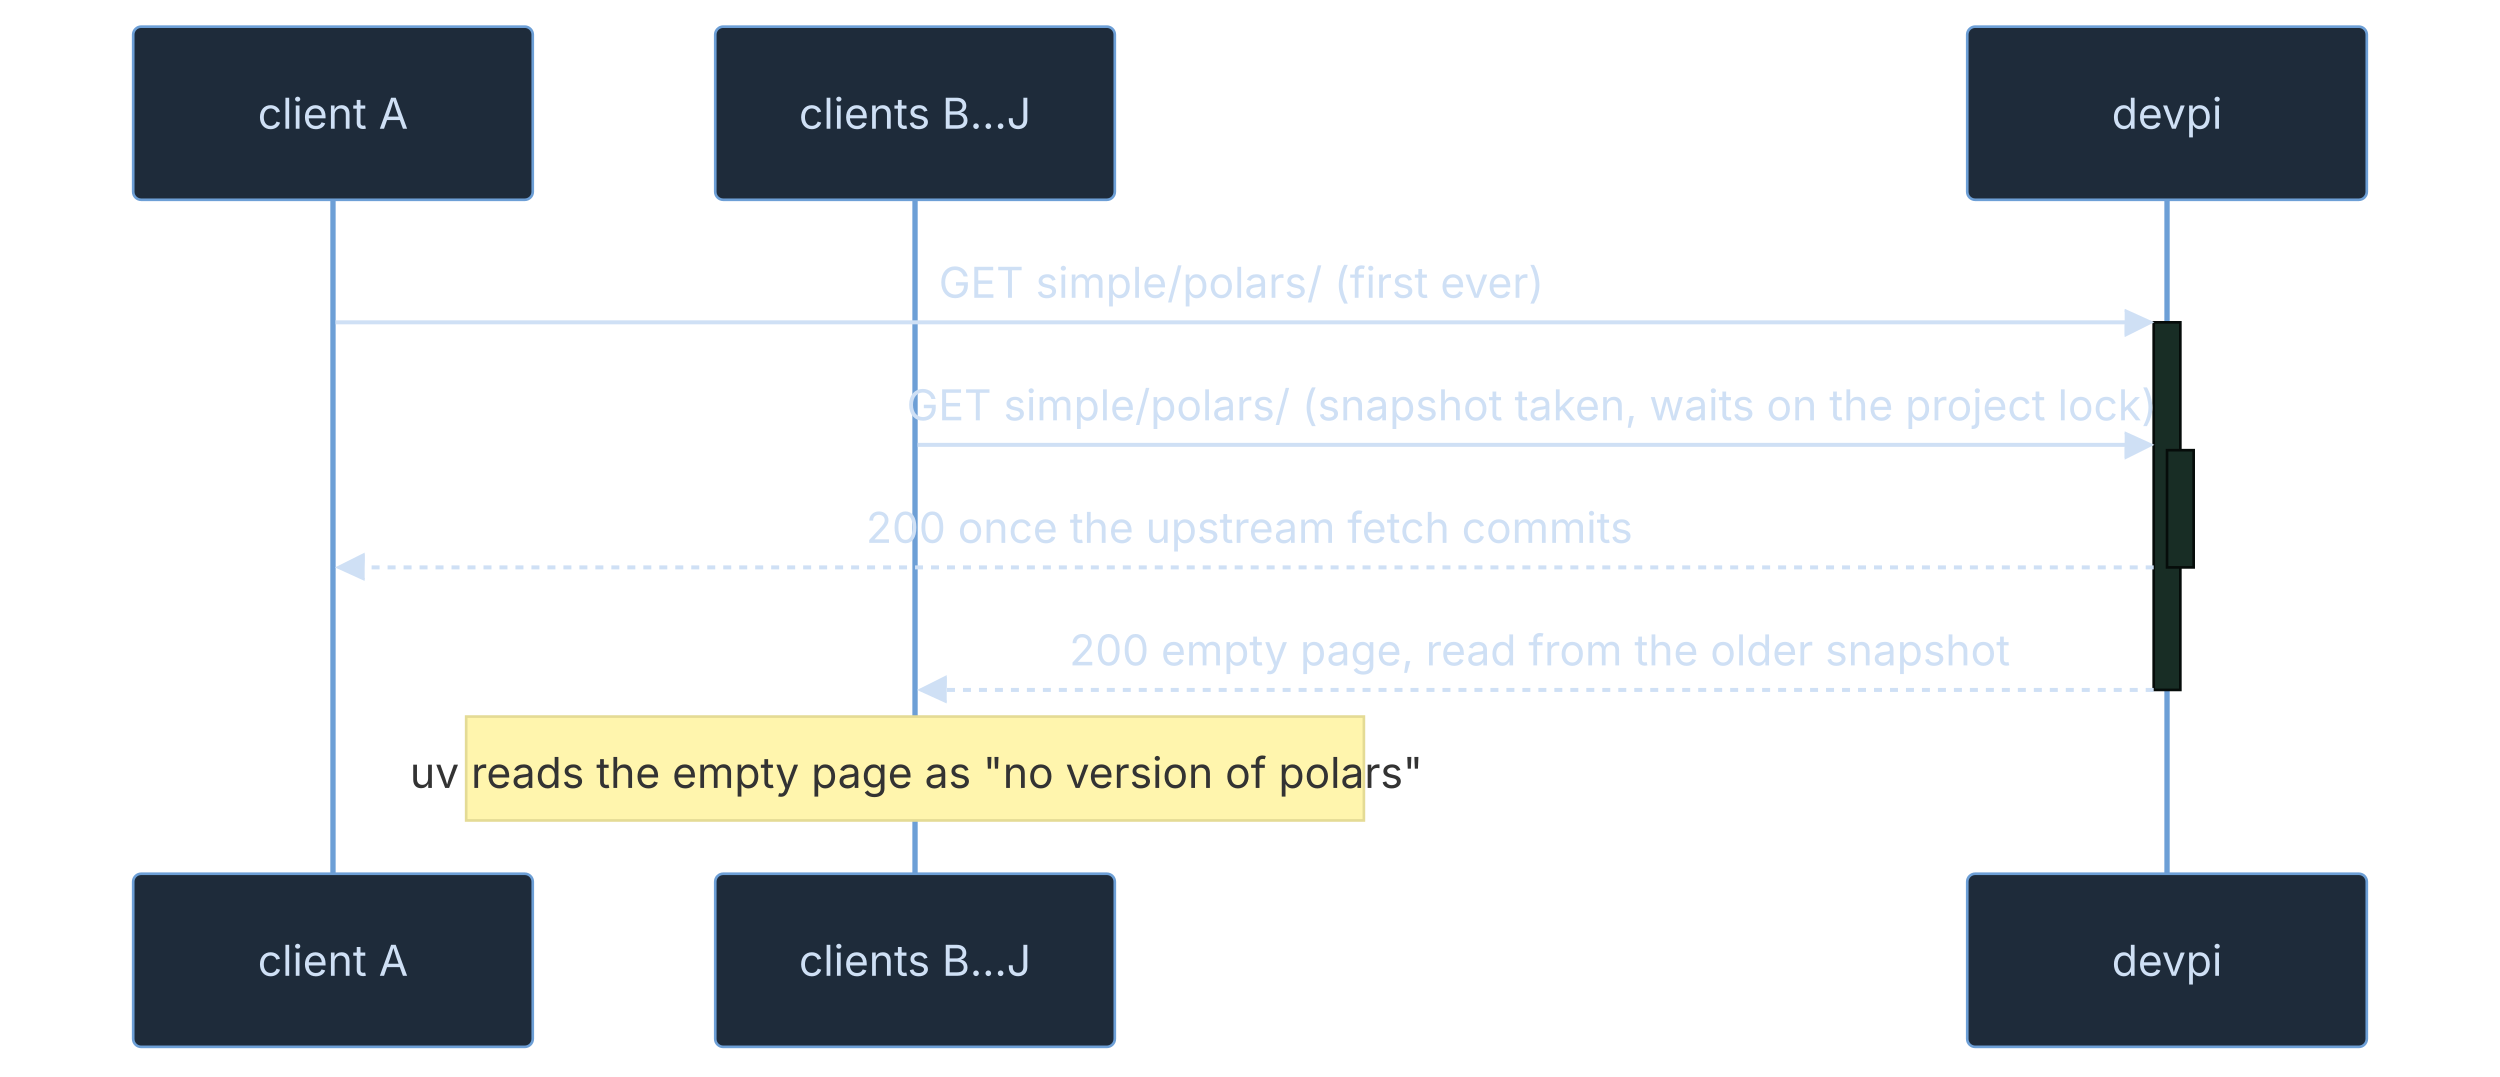
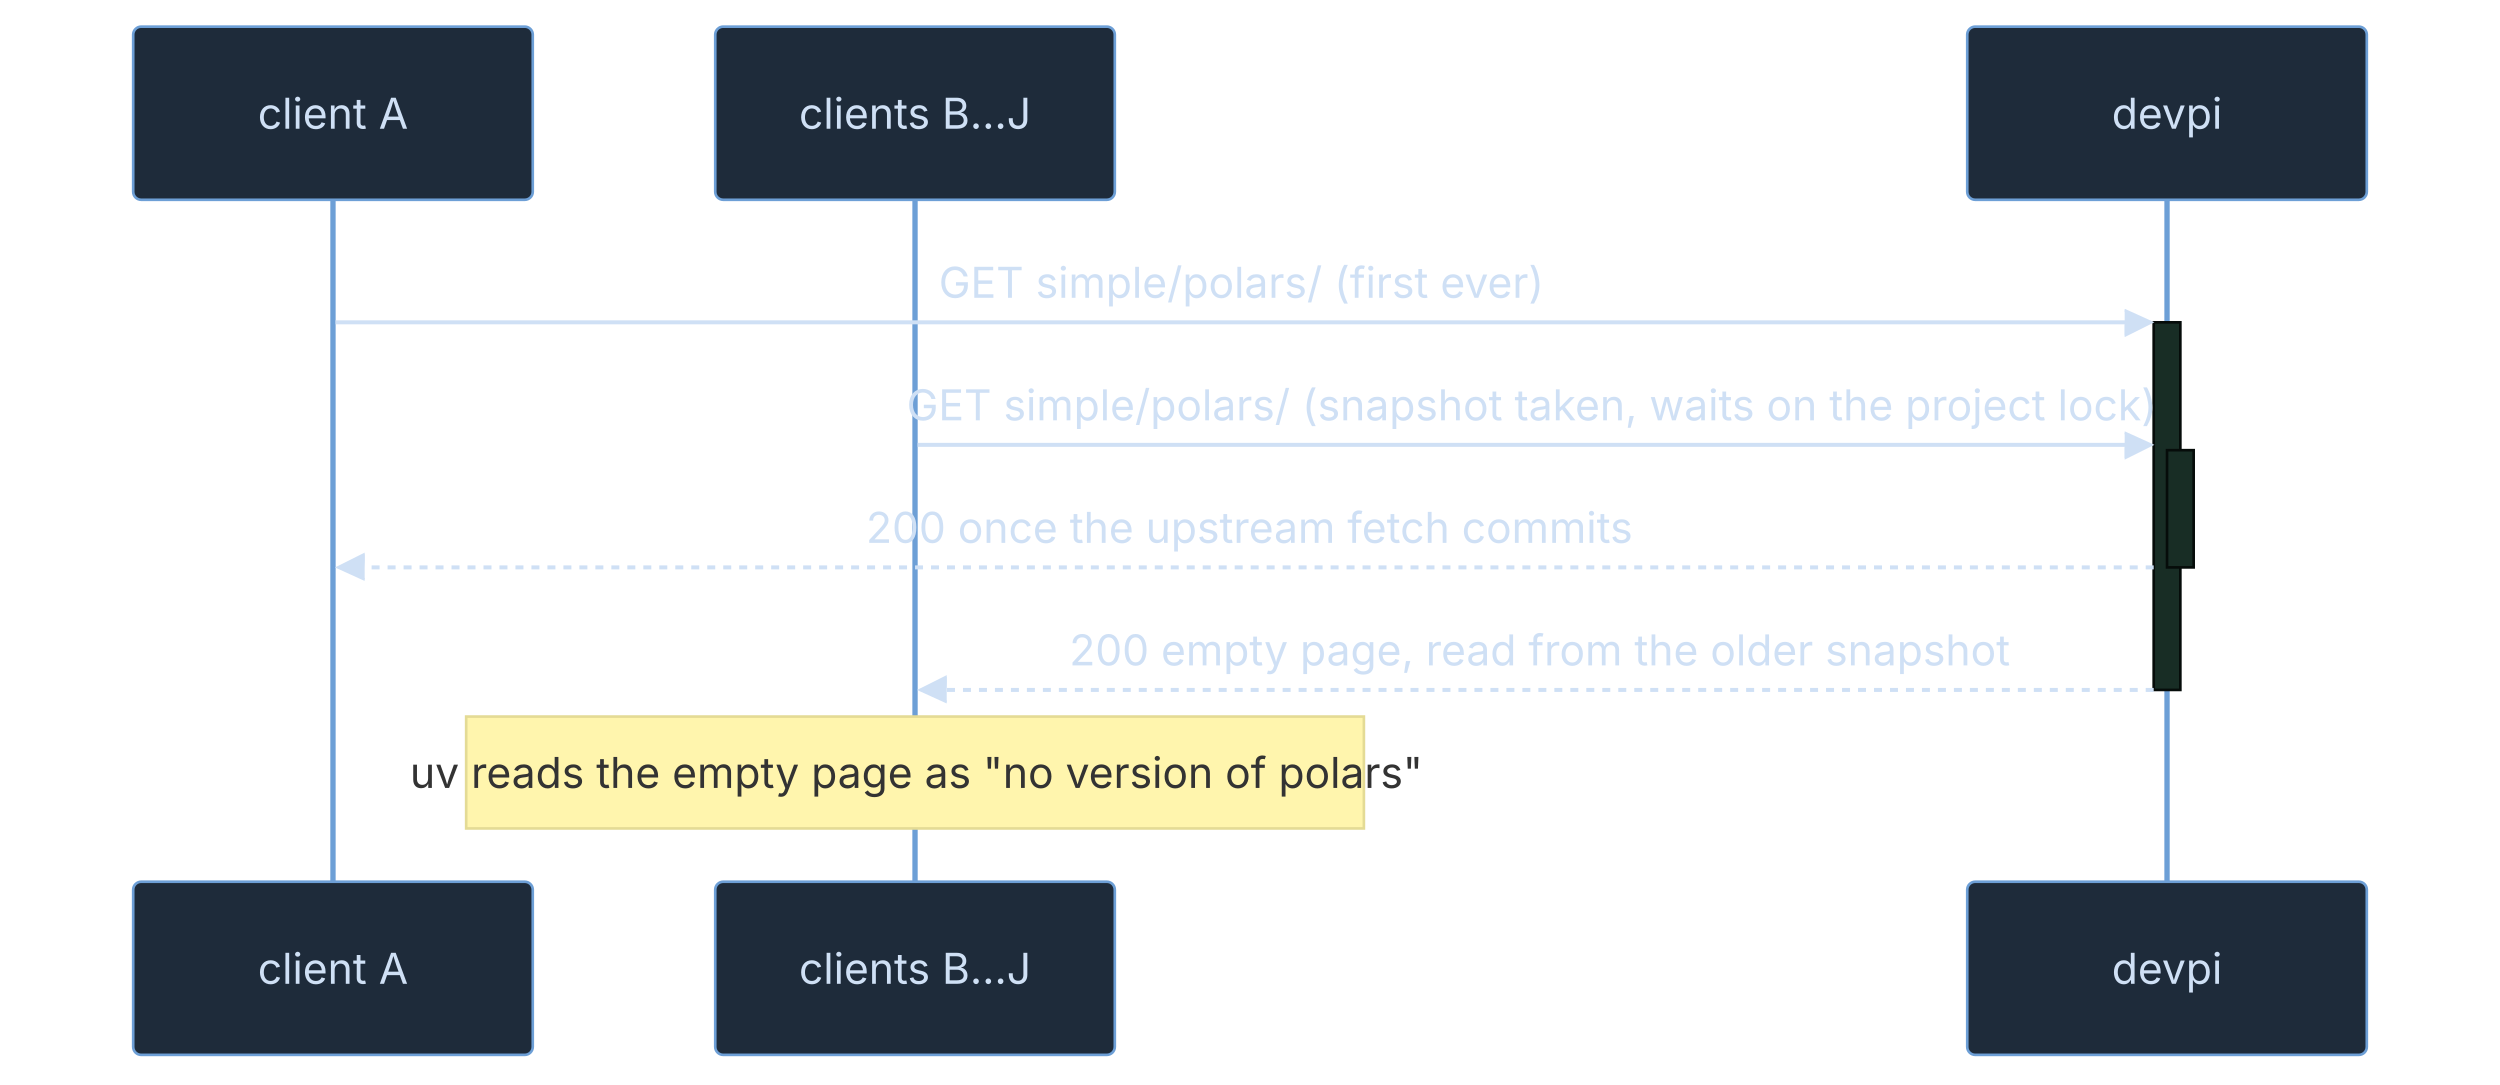
- <svg xmlns="http://www.w3.org/2000/svg" id="peryx-devpi-concurrency-dark" width="100%" style="max-width: 938.5px; background-color: transparent;" viewBox="-50 -10 938.5 404" role="graphics-document document" aria-roledescription="sequence">
+ <svg xmlns="http://www.w3.org/2000/svg" id="peryx-devpi-concurrency-dark" width="100%" style="max-width: 938.5px; background-color: transparent;" viewBox="-50 -10 938.5 407" role="graphics-document document" aria-roledescription="sequence">
  <g>
-     <rect x="688.5" y="318" fill="#eaeaea" stroke="#666" width="150" height="65" name="D" rx="3" ry="3" class="actor actor-bottom" />
-     <text x="763.5" y="350.5" dominant-baseline="central" alignment-baseline="central" class="actor actor-box" style="text-anchor: middle; font-size: 16px; font-weight: 400;">
+     <rect x="688.5" y="321" fill="#eaeaea" stroke="#666" width="150" height="65" name="D" rx="3" ry="3" class="actor actor-bottom" />
+     <text x="763.5" y="353.5" dominant-baseline="central" alignment-baseline="central" class="actor actor-box" style="text-anchor: middle; font-size: 16px; font-weight: 400;">
      <tspan x="763.5" dy="0">devpi</tspan>
    </text>
  </g>
  <g>
-     <rect x="218.5" y="318" fill="#eaeaea" stroke="#666" width="150" height="65" name="B" rx="3" ry="3" class="actor actor-bottom" />
-     <text x="293.5" y="350.5" dominant-baseline="central" alignment-baseline="central" class="actor actor-box" style="text-anchor: middle; font-size: 16px; font-weight: 400;">
+     <rect x="218.5" y="321" fill="#eaeaea" stroke="#666" width="150" height="65" name="B" rx="3" ry="3" class="actor actor-bottom" />
+     <text x="293.5" y="353.5" dominant-baseline="central" alignment-baseline="central" class="actor actor-box" style="text-anchor: middle; font-size: 16px; font-weight: 400;">
      <tspan x="293.5" dy="0">clients B…J</tspan>
    </text>
  </g>
  <g>
-     <rect x="0" y="318" fill="#eaeaea" stroke="#666" width="150" height="65" name="A" rx="3" ry="3" class="actor actor-bottom" />
-     <text x="75" y="350.5" dominant-baseline="central" alignment-baseline="central" class="actor actor-box" style="text-anchor: middle; font-size: 16px; font-weight: 400;">
+     <rect x="0" y="321" fill="#eaeaea" stroke="#666" width="150" height="65" name="A" rx="3" ry="3" class="actor actor-bottom" />
+     <text x="75" y="353.5" dominant-baseline="central" alignment-baseline="central" class="actor actor-box" style="text-anchor: middle; font-size: 16px; font-weight: 400;">
      <tspan x="75" dy="0">client A</tspan>
    </text>
  </g>
  <g>
-     <line id="actor2" x1="763.5" y1="65" x2="763.5" y2="318" class="actor-line 200" stroke-width="0.5px" stroke="#999" name="D" data-et="life-line" data-id="D" />
+     <line id="actor2" x1="763.5" y1="65" x2="763.5" y2="321" class="actor-line 200" stroke-width="0.5px" stroke="#999" name="D" data-et="life-line" data-id="D" />
    <g id="root-2" data-et="participant" data-type="participant" data-id="D">
      <rect x="688.5" y="0" fill="#eaeaea" stroke="#666" width="150" height="65" name="D" rx="3" ry="3" class="actor actor-top" />
      <text x="763.5" y="32.5" dominant-baseline="central" alignment-baseline="central" class="actor actor-box" style="text-anchor: middle; font-size: 16px; font-weight: 400;">
        <tspan x="763.5" dy="0">devpi</tspan>
      </text>
    </g>
  </g>
  <g>
-     <line id="actor1" x1="293.5" y1="65" x2="293.5" y2="318" class="actor-line 200" stroke-width="0.5px" stroke="#999" name="B" data-et="life-line" data-id="B" />
+     <line id="actor1" x1="293.5" y1="65" x2="293.5" y2="321" class="actor-line 200" stroke-width="0.5px" stroke="#999" name="B" data-et="life-line" data-id="B" />
    <g id="root-1" data-et="participant" data-type="participant" data-id="B">
      <rect x="218.5" y="0" fill="#eaeaea" stroke="#666" width="150" height="65" name="B" rx="3" ry="3" class="actor actor-top" />
      <text x="293.5" y="32.5" dominant-baseline="central" alignment-baseline="central" class="actor actor-box" style="text-anchor: middle; font-size: 16px; font-weight: 400;">
        <tspan x="293.5" dy="0">clients B…J</tspan>
      </text>
    </g>
  </g>
  <g>
-     <line id="actor0" x1="75" y1="65" x2="75" y2="318" class="actor-line 200" stroke-width="0.5px" stroke="#999" name="A" data-et="life-line" data-id="A" />
+     <line id="actor0" x1="75" y1="65" x2="75" y2="321" class="actor-line 200" stroke-width="0.5px" stroke="#999" name="A" data-et="life-line" data-id="A" />
    <g id="root-0" data-et="participant" data-type="participant" data-id="A">
      <rect x="0" y="0" fill="#eaeaea" stroke="#666" width="150" height="65" name="A" rx="3" ry="3" class="actor actor-top" />
      <text x="75" y="32.5" dominant-baseline="central" alignment-baseline="central" class="actor actor-box" style="text-anchor: middle; font-size: 16px; font-weight: 400;">
        <tspan x="75" dy="0">client A</tspan>
      </text>
    </g>
  </g>
  <style>#peryx-devpi-concurrency-dark{font-family:system-ui,-apple-system,sans-serif;font-size:16px;fill:#cfe0f5;}@keyframes edge-animation-frame{from{stroke-dashoffset:0;}}@keyframes dash{to{stroke-dashoffset:0;}}#peryx-devpi-concurrency-dark .edge-animation-slow{stroke-dasharray:9,5!important;stroke-dashoffset:900;animation:dash 50s linear infinite;stroke-linecap:round;}#peryx-devpi-concurrency-dark .edge-animation-fast{stroke-dasharray:9,5!important;stroke-dashoffset:900;animation:dash 20s linear infinite;stroke-linecap:round;}#peryx-devpi-concurrency-dark .error-icon{fill:#33241a;}#peryx-devpi-concurrency-dark .error-text{fill:#f0d6bb;stroke:#f0d6bb;}#peryx-devpi-concurrency-dark .edge-thickness-normal{stroke-width:1px;}#peryx-devpi-concurrency-dark .edge-thickness-thick{stroke-width:3.5px;}#peryx-devpi-concurrency-dark .edge-pattern-solid{stroke-dasharray:0;}#peryx-devpi-concurrency-dark .edge-thickness-invisible{stroke-width:0;fill:none;}#peryx-devpi-concurrency-dark .edge-pattern-dashed{stroke-dasharray:3;}#peryx-devpi-concurrency-dark .edge-pattern-dotted{stroke-dasharray:2;}#peryx-devpi-concurrency-dark .marker{fill:#aeb8c2;stroke:#aeb8c2;}#peryx-devpi-concurrency-dark .marker.cross{stroke:#aeb8c2;}#peryx-devpi-concurrency-dark svg{font-family:system-ui,-apple-system,sans-serif;font-size:16px;}#peryx-devpi-concurrency-dark p{margin:0;}#peryx-devpi-concurrency-dark .actor{stroke:#6d9fd6;fill:#1e2b3a;stroke-width:1;}#peryx-devpi-concurrency-dark rect.actor.outer-path[data-look="neo"]{filter:drop-shadow( 1px 2px 2px rgba(185,185,185,1));}#peryx-devpi-concurrency-dark rect.note[data-look="neo"]{stroke:hsl(52.683, 60%, 73.922%);fill:#fff5ad;filter:drop-shadow( 1px 2px 2px rgba(185,185,185,1));}#peryx-devpi-concurrency-dark text.actor&gt;tspan{fill:#cfe0f5;stroke:none;}#peryx-devpi-concurrency-dark .actor-line{stroke:#6d9fd6;}#peryx-devpi-concurrency-dark .innerArc{stroke-width:1.5;stroke-dasharray:none;}#peryx-devpi-concurrency-dark .messageLine0{stroke-width:1.5;stroke-dasharray:none;stroke:#cfe0f5;}#peryx-devpi-concurrency-dark .messageLine1{stroke-width:1.5;stroke-dasharray:2,2;stroke:#cfe0f5;}#peryx-devpi-concurrency-dark [id$="-arrowhead"] path{fill:#cfe0f5;stroke:#cfe0f5;}#peryx-devpi-concurrency-dark .sequenceNumber{fill:#51473d;}#peryx-devpi-concurrency-dark [id$="-sequencenumber"]{fill:#cfe0f5;}#peryx-devpi-concurrency-dark [id$="-crosshead"] path{fill:#cfe0f5;stroke:#cfe0f5;}#peryx-devpi-concurrency-dark .messageText{fill:#cfe0f5;stroke:none;}#peryx-devpi-concurrency-dark .labelBox{stroke:#6d9fd6;fill:#1e2b3a;filter:none;}#peryx-devpi-concurrency-dark .labelText,#peryx-devpi-concurrency-dark .labelText&gt;tspan{fill:#cfe0f5;stroke:none;}#peryx-devpi-concurrency-dark .loopText,#peryx-devpi-concurrency-dark .loopText&gt;tspan{fill:#cfe0f5;stroke:none;}#peryx-devpi-concurrency-dark .sectionTitle,#peryx-devpi-concurrency-dark .sectionTitle&gt;tspan{fill:#cfe0f5;stroke:none;}#peryx-devpi-concurrency-dark .loopLine{stroke-width:2px;stroke-dasharray:2,2;stroke:#6d9fd6;fill:#6d9fd6;}#peryx-devpi-concurrency-dark .note{stroke:hsl(52.683, 60%, 73.922%);fill:#fff5ad;}#peryx-devpi-concurrency-dark .noteText,#peryx-devpi-concurrency-dark .noteText&gt;tspan{fill:#333;stroke:none;font-weight:normal;}#peryx-devpi-concurrency-dark .activation0{fill:#182d25;stroke:hsl(157.143, 30.435%, 3.529%);}#peryx-devpi-concurrency-dark .activation1{fill:#182d25;stroke:hsl(157.143, 30.435%, 3.529%);}#peryx-devpi-concurrency-dark .activation2{fill:#182d25;stroke:hsl(157.143, 30.435%, 3.529%);}#peryx-devpi-concurrency-dark .actorPopupMenu{position:absolute;}#peryx-devpi-concurrency-dark .actorPopupMenuPanel{position:absolute;fill:#1e2b3a;box-shadow:0px 8px 16px 0px rgba(0,0,0,0.2);filter:drop-shadow(3px 5px 2px rgb(0 0 0 / 0.4));}#peryx-devpi-concurrency-dark .actor-man circle,#peryx-devpi-concurrency-dark line{fill:#1e2b3a;stroke-width:2px;}#peryx-devpi-concurrency-dark g rect.rect{filter:drop-shadow( 1px 2px 2px rgba(185,185,185,1));stroke:#6d9fd6;}#peryx-devpi-concurrency-dark .node .neo-node{stroke:#6d9fd6;}#peryx-devpi-concurrency-dark [data-look="neo"].node rect,#peryx-devpi-concurrency-dark [data-look="neo"].cluster rect,#peryx-devpi-concurrency-dark [data-look="neo"].node polygon{stroke:url(#peryx-devpi-concurrency-dark-gradient);filter:drop-shadow( 1px 2px 2px rgba(185,185,185,1));}#peryx-devpi-concurrency-dark [data-look="neo"].swimlane.cluster rect{filter:none;}#peryx-devpi-concurrency-dark [data-look="neo"].node path{stroke:url(#peryx-devpi-concurrency-dark-gradient);stroke-width:1px;}#peryx-devpi-concurrency-dark [data-look="neo"].node .outer-path{filter:drop-shadow( 1px 2px 2px rgba(185,185,185,1));}#peryx-devpi-concurrency-dark [data-look="neo"].node .neo-line path{stroke:#6d9fd6;filter:none;}#peryx-devpi-concurrency-dark [data-look="neo"].node circle{stroke:url(#peryx-devpi-concurrency-dark-gradient);filter:drop-shadow( 1px 2px 2px rgba(185,185,185,1));}#peryx-devpi-concurrency-dark [data-look="neo"].node circle .state-start{fill:#000000;}#peryx-devpi-concurrency-dark [data-look="neo"].icon-shape .icon{fill:url(#peryx-devpi-concurrency-dark-gradient);filter:drop-shadow( 1px 2px 2px rgba(185,185,185,1));}#peryx-devpi-concurrency-dark [data-look="neo"].icon-shape .icon-neo path{stroke:url(#peryx-devpi-concurrency-dark-gradient);filter:drop-shadow( 1px 2px 2px rgba(185,185,185,1));}#peryx-devpi-concurrency-dark .accent&gt;*{fill:rgb(30, 43, 58)!important;stroke:rgb(109, 159, 214)!important;color:rgb(207, 224, 245)!important;}#peryx-devpi-concurrency-dark .good&gt;*{fill:rgb(24, 45, 37)!important;stroke:rgb(90, 169, 138)!important;color:rgb(207, 232, 220)!important;}#peryx-devpi-concurrency-dark .warn&gt;*{fill:rgb(51, 36, 26)!important;stroke:rgb(201, 132, 63)!important;color:rgb(240, 214, 187)!important;}#peryx-devpi-concurrency-dark :root{--mermaid-font-family:"trebuchet ms",verdana,arial,sans-serif;}</style>
  <g />
  <defs>
    <symbol id="peryx-devpi-concurrency-dark-computer" width="24" height="24">
      <path transform="scale(.5)" d="M2 2v13h20v-13h-20zm18 11h-16v-9h16v9zm-10.228 6l.466-1h3.524l.467 1h-4.457zm14.228 3h-24l2-6h2.104l-1.33 4h18.45l-1.297-4h2.073l2 6zm-5-10h-14v-7h14v7z" />
    </symbol>
  </defs>
  <defs>
    <symbol id="peryx-devpi-concurrency-dark-database" fill-rule="evenodd" clip-rule="evenodd">
      <path transform="scale(.5)" d="M12.258.001l.256.004.255.005.253.008.251.01.249.012.247.015.246.016.242.019.241.02.239.023.236.024.233.027.231.028.229.031.225.032.223.034.22.036.217.038.214.04.211.041.208.043.205.045.201.046.198.048.194.05.191.051.187.053.183.054.18.056.175.057.172.059.168.06.163.061.16.063.155.064.15.066.074.033.073.033.071.034.07.034.069.035.068.035.067.035.066.035.064.036.064.036.062.036.06.036.06.037.058.037.058.037.055.038.055.038.053.038.052.038.051.039.05.039.048.039.047.039.045.04.044.04.043.04.041.04.04.041.039.041.037.041.036.041.034.041.033.042.032.042.03.042.029.042.027.042.026.043.024.043.023.043.021.043.02.043.018.044.017.043.015.044.013.044.012.044.011.045.009.044.007.045.006.045.004.045.002.045.001.045v17l-.001.045-.002.045-.004.045-.006.045-.007.045-.009.044-.011.045-.012.044-.013.044-.015.044-.017.043-.018.044-.02.043-.021.043-.023.043-.024.043-.026.043-.027.042-.029.042-.03.042-.032.042-.033.042-.034.041-.036.041-.037.041-.039.041-.04.041-.041.04-.043.04-.044.04-.045.04-.047.039-.048.039-.05.039-.051.039-.052.038-.053.038-.055.038-.055.038-.058.037-.058.037-.06.037-.06.036-.062.036-.064.036-.064.036-.066.035-.067.035-.068.035-.069.035-.07.034-.071.034-.073.033-.074.033-.15.066-.155.064-.16.063-.163.061-.168.06-.172.059-.175.057-.18.056-.183.054-.187.053-.191.051-.194.05-.198.048-.201.046-.205.045-.208.043-.211.041-.214.04-.217.038-.22.036-.223.034-.225.032-.229.031-.231.028-.233.027-.236.024-.239.023-.241.02-.242.019-.246.016-.247.015-.249.012-.251.01-.253.008-.255.005-.256.004-.258.001-.258-.001-.256-.004-.255-.005-.253-.008-.251-.01-.249-.012-.247-.015-.245-.016-.243-.019-.241-.02-.238-.023-.236-.024-.234-.027-.231-.028-.228-.031-.226-.032-.223-.034-.22-.036-.217-.038-.214-.04-.211-.041-.208-.043-.204-.045-.201-.046-.198-.048-.195-.05-.19-.051-.187-.053-.184-.054-.179-.056-.176-.057-.172-.059-.167-.06-.164-.061-.159-.063-.155-.064-.151-.066-.074-.033-.072-.033-.072-.034-.07-.034-.069-.035-.068-.035-.067-.035-.066-.035-.064-.036-.063-.036-.062-.036-.061-.036-.06-.037-.058-.037-.057-.037-.056-.038-.055-.038-.053-.038-.052-.038-.051-.039-.049-.039-.049-.039-.046-.039-.046-.04-.044-.04-.043-.04-.041-.04-.04-.041-.039-.041-.037-.041-.036-.041-.034-.041-.033-.042-.032-.042-.03-.042-.029-.042-.027-.042-.026-.043-.024-.043-.023-.043-.021-.043-.02-.043-.018-.044-.017-.043-.015-.044-.013-.044-.012-.044-.011-.045-.009-.044-.007-.045-.006-.045-.004-.045-.002-.045-.001-.045v-17l.001-.045.002-.045.004-.045.006-.045.007-.045.009-.044.011-.045.012-.044.013-.044.015-.044.017-.043.018-.044.02-.043.021-.043.023-.043.024-.043.026-.043.027-.042.029-.042.03-.042.032-.042.033-.042.034-.041.036-.041.037-.041.039-.041.04-.041.041-.04.043-.04.044-.04.046-.04.046-.039.049-.039.049-.039.051-.039.052-.038.053-.038.055-.038.056-.038.057-.037.058-.037.06-.037.061-.036.062-.036.063-.036.064-.036.066-.035.067-.035.068-.035.069-.035.07-.034.072-.034.072-.033.074-.033.151-.066.155-.064.159-.063.164-.061.167-.06.172-.059.176-.057.179-.056.184-.054.187-.053.19-.051.195-.05.198-.048.201-.046.204-.045.208-.043.211-.041.214-.04.217-.038.22-.036.223-.034.226-.032.228-.031.231-.028.234-.027.236-.024.238-.023.241-.02.243-.019.245-.016.247-.015.249-.012.251-.01.253-.008.255-.005.256-.004.258-.001.258.001zm-9.258 20.499v.01l.001.021.003.021.004.022.005.021.006.022.007.022.009.023.01.022.011.023.012.023.013.023.015.023.016.024.017.023.018.024.019.024.021.024.022.025.023.024.024.025.052.049.056.05.061.051.066.051.07.051.075.051.079.052.084.052.088.052.092.052.097.052.102.051.105.052.11.052.114.051.119.051.123.051.127.05.131.05.135.05.139.048.144.049.147.047.152.047.155.047.16.045.163.045.167.043.171.043.176.041.178.041.183.039.187.039.19.037.194.035.197.035.202.033.204.031.209.03.212.029.216.027.219.025.222.024.226.021.23.02.233.018.236.016.24.015.243.012.246.01.249.008.253.005.256.004.259.001.26-.001.257-.004.254-.005.25-.008.247-.011.244-.012.241-.014.237-.016.233-.018.231-.021.226-.021.224-.024.22-.026.216-.027.212-.028.21-.031.205-.031.202-.034.198-.034.194-.036.191-.037.187-.039.183-.04.179-.04.175-.042.172-.043.168-.044.163-.045.16-.046.155-.046.152-.047.148-.048.143-.049.139-.049.136-.05.131-.05.126-.05.123-.051.118-.052.114-.051.11-.052.106-.052.101-.052.096-.052.092-.052.088-.053.083-.051.079-.052.074-.052.07-.051.065-.051.06-.051.056-.05.051-.05.023-.024.023-.025.021-.024.02-.024.019-.024.018-.024.017-.024.015-.023.014-.024.013-.023.012-.023.01-.023.01-.022.008-.022.006-.022.006-.022.004-.022.004-.021.001-.021.001-.021v-4.127l-.077.055-.08.053-.083.054-.085.053-.087.052-.09.052-.093.051-.095.05-.097.05-.1.049-.102.049-.105.048-.106.047-.109.047-.111.046-.114.045-.115.045-.118.044-.12.043-.122.042-.124.042-.126.041-.128.04-.13.04-.132.038-.134.038-.135.037-.138.037-.139.035-.142.035-.143.034-.144.033-.147.032-.148.031-.15.03-.151.03-.153.029-.154.027-.156.027-.158.026-.159.025-.161.024-.162.023-.163.022-.165.021-.166.02-.167.019-.169.018-.169.017-.171.016-.173.015-.173.014-.175.013-.175.012-.177.011-.178.01-.179.008-.179.008-.181.006-.182.005-.182.004-.184.003-.184.002h-.37l-.184-.002-.184-.003-.182-.004-.182-.005-.181-.006-.179-.008-.179-.008-.178-.01-.176-.011-.176-.012-.175-.013-.173-.014-.172-.015-.171-.016-.17-.017-.169-.018-.167-.019-.166-.02-.165-.021-.163-.022-.162-.023-.161-.024-.159-.025-.157-.026-.156-.027-.155-.027-.153-.029-.151-.03-.15-.03-.148-.031-.146-.032-.145-.033-.143-.034-.141-.035-.14-.035-.137-.037-.136-.037-.134-.038-.132-.038-.13-.04-.128-.04-.126-.041-.124-.042-.122-.042-.12-.044-.117-.043-.116-.045-.113-.045-.112-.046-.109-.047-.106-.047-.105-.048-.102-.049-.1-.049-.097-.05-.095-.05-.093-.052-.09-.051-.087-.052-.085-.053-.083-.054-.08-.054-.077-.054v4.127zm0-5.654v.011l.001.021.003.021.004.021.005.022.006.022.007.022.009.022.01.022.011.023.012.023.013.023.015.024.016.023.017.024.018.024.019.024.021.024.022.024.023.025.024.024.052.05.056.05.061.05.066.051.07.051.075.052.079.051.084.052.088.052.092.052.097.052.102.052.105.052.11.051.114.051.119.052.123.05.127.051.131.05.135.049.139.049.144.048.147.048.152.047.155.046.16.045.163.045.167.044.171.042.176.042.178.04.183.04.187.038.19.037.194.036.197.034.202.033.204.032.209.03.212.028.216.027.219.025.222.024.226.022.23.02.233.018.236.016.24.014.243.012.246.01.249.008.253.006.256.003.259.001.26-.001.257-.003.254-.006.25-.008.247-.01.244-.012.241-.015.237-.016.233-.018.231-.02.226-.022.224-.024.22-.025.216-.027.212-.029.21-.03.205-.032.202-.033.198-.035.194-.036.191-.037.187-.039.183-.039.179-.041.175-.042.172-.043.168-.044.163-.045.16-.045.155-.047.152-.047.148-.048.143-.048.139-.05.136-.049.131-.05.126-.051.123-.051.118-.051.114-.052.11-.052.106-.052.101-.052.096-.052.092-.052.088-.052.083-.052.079-.052.074-.051.07-.052.065-.051.06-.05.056-.051.051-.049.023-.025.023-.024.021-.025.02-.024.019-.024.018-.024.017-.024.015-.023.014-.023.013-.024.012-.022.01-.023.01-.023.008-.022.006-.022.006-.022.004-.021.004-.022.001-.021.001-.021v-4.139l-.077.054-.08.054-.083.054-.085.052-.087.053-.09.051-.093.051-.095.051-.097.05-.1.049-.102.049-.105.048-.106.047-.109.047-.111.046-.114.045-.115.044-.118.044-.12.044-.122.042-.124.042-.126.041-.128.04-.13.039-.132.039-.134.038-.135.037-.138.036-.139.036-.142.035-.143.033-.144.033-.147.033-.148.031-.15.03-.151.03-.153.028-.154.028-.156.027-.158.026-.159.025-.161.024-.162.023-.163.022-.165.021-.166.02-.167.019-.169.018-.169.017-.171.016-.173.015-.173.014-.175.013-.175.012-.177.011-.178.009-.179.009-.179.007-.181.007-.182.005-.182.004-.184.003-.184.002h-.37l-.184-.002-.184-.003-.182-.004-.182-.005-.181-.007-.179-.007-.179-.009-.178-.009-.176-.011-.176-.012-.175-.013-.173-.014-.172-.015-.171-.016-.17-.017-.169-.018-.167-.019-.166-.02-.165-.021-.163-.022-.162-.023-.161-.024-.159-.025-.157-.026-.156-.027-.155-.028-.153-.028-.151-.03-.15-.03-.148-.031-.146-.033-.145-.033-.143-.033-.141-.035-.14-.036-.137-.036-.136-.037-.134-.038-.132-.039-.13-.039-.128-.04-.126-.041-.124-.042-.122-.043-.12-.043-.117-.044-.116-.044-.113-.046-.112-.046-.109-.046-.106-.047-.105-.048-.102-.049-.1-.049-.097-.05-.095-.051-.093-.051-.09-.051-.087-.053-.085-.052-.083-.054-.08-.054-.077-.054v4.139zm0-5.666v.011l.001.02.003.022.004.021.005.022.006.021.007.022.009.023.01.022.011.023.012.023.013.023.015.023.016.024.017.024.018.023.019.024.021.025.022.024.023.024.024.025.052.05.056.05.061.05.066.051.07.051.075.052.079.051.084.052.088.052.092.052.097.052.102.052.105.051.11.052.114.051.119.051.123.051.127.05.131.05.135.05.139.049.144.048.147.048.152.047.155.046.16.045.163.045.167.043.171.043.176.042.178.04.183.04.187.038.19.037.194.036.197.034.202.033.204.032.209.03.212.028.216.027.219.025.222.024.226.021.23.02.233.018.236.017.24.014.243.012.246.01.249.008.253.006.256.003.259.001.26-.001.257-.003.254-.006.25-.008.247-.01.244-.013.241-.014.237-.016.233-.018.231-.02.226-.022.224-.024.22-.025.216-.027.212-.029.21-.03.205-.032.202-.033.198-.035.194-.036.191-.037.187-.039.183-.039.179-.041.175-.042.172-.043.168-.044.163-.045.16-.045.155-.047.152-.047.148-.048.143-.049.139-.049.136-.049.131-.051.126-.05.123-.051.118-.052.114-.051.11-.052.106-.052.101-.052.096-.052.092-.052.088-.052.083-.052.079-.052.074-.052.07-.051.065-.051.06-.051.056-.05.051-.049.023-.025.023-.025.021-.024.02-.024.019-.024.018-.024.017-.024.015-.023.014-.024.013-.023.012-.023.01-.022.01-.023.008-.022.006-.022.006-.022.004-.022.004-.021.001-.021.001-.021v-4.153l-.077.054-.08.054-.083.053-.085.053-.087.053-.09.051-.093.051-.095.051-.097.05-.1.049-.102.048-.105.048-.106.048-.109.046-.111.046-.114.046-.115.044-.118.044-.12.043-.122.043-.124.042-.126.041-.128.04-.13.039-.132.039-.134.038-.135.037-.138.036-.139.036-.142.034-.143.034-.144.033-.147.032-.148.032-.15.03-.151.03-.153.028-.154.028-.156.027-.158.026-.159.024-.161.024-.162.023-.163.023-.165.021-.166.02-.167.019-.169.018-.169.017-.171.016-.173.015-.173.014-.175.013-.175.012-.177.01-.178.01-.179.009-.179.007-.181.006-.182.006-.182.004-.184.003-.184.001-.185.001-.185-.001-.184-.001-.184-.003-.182-.004-.182-.006-.181-.006-.179-.007-.179-.009-.178-.01-.176-.01-.176-.012-.175-.013-.173-.014-.172-.015-.171-.016-.17-.017-.169-.018-.167-.019-.166-.02-.165-.021-.163-.023-.162-.023-.161-.024-.159-.024-.157-.026-.156-.027-.155-.028-.153-.028-.151-.03-.15-.03-.148-.032-.146-.032-.145-.033-.143-.034-.141-.034-.14-.036-.137-.036-.136-.037-.134-.038-.132-.039-.13-.039-.128-.041-.126-.041-.124-.041-.122-.043-.12-.043-.117-.044-.116-.044-.113-.046-.112-.046-.109-.046-.106-.048-.105-.048-.102-.048-.1-.05-.097-.049-.095-.051-.093-.051-.09-.052-.087-.052-.085-.053-.083-.053-.08-.054-.077-.054v4.153zm8.74-8.179l-.257.004-.254.005-.25.008-.247.011-.244.012-.241.014-.237.016-.233.018-.231.021-.226.022-.224.023-.22.026-.216.027-.212.028-.21.031-.205.032-.202.033-.198.034-.194.036-.191.038-.187.038-.183.04-.179.041-.175.042-.172.043-.168.043-.163.045-.16.046-.155.046-.152.048-.148.048-.143.048-.139.049-.136.05-.131.05-.126.051-.123.051-.118.051-.114.052-.11.052-.106.052-.101.052-.096.052-.092.052-.088.052-.083.052-.079.052-.074.051-.07.052-.065.051-.06.05-.056.05-.051.05-.023.025-.023.024-.021.024-.02.025-.019.024-.018.024-.017.023-.015.024-.014.023-.013.023-.012.023-.01.023-.01.022-.008.022-.006.023-.006.021-.004.022-.004.021-.001.021-.001.021.001.021.001.021.004.021.004.022.006.021.006.023.008.022.01.022.01.023.012.023.013.023.014.023.015.024.017.023.018.024.019.024.02.025.021.024.023.024.023.025.051.05.056.05.06.05.065.051.07.052.074.051.079.052.083.052.088.052.092.052.096.052.101.052.106.052.11.052.114.052.118.051.123.051.126.051.131.05.136.05.139.049.143.048.148.048.152.048.155.046.16.046.163.045.168.043.172.043.175.042.179.041.183.04.187.038.191.038.194.036.198.034.202.033.205.032.21.031.212.028.216.027.22.026.224.023.226.022.231.021.233.018.237.016.241.014.244.012.247.011.25.008.254.005.257.004.26.001.26-.001.257-.004.254-.005.25-.008.247-.011.244-.012.241-.014.237-.016.233-.018.231-.021.226-.022.224-.023.22-.026.216-.027.212-.028.21-.031.205-.032.202-.033.198-.034.194-.036.191-.038.187-.038.183-.04.179-.041.175-.042.172-.043.168-.043.163-.045.16-.046.155-.046.152-.048.148-.048.143-.048.139-.049.136-.05.131-.05.126-.051.123-.051.118-.051.114-.052.11-.052.106-.052.101-.052.096-.052.092-.052.088-.052.083-.052.079-.052.074-.051.07-.052.065-.051.06-.05.056-.05.051-.05.023-.025.023-.024.021-.024.02-.025.019-.024.018-.024.017-.023.015-.024.014-.023.013-.023.012-.023.01-.023.01-.022.008-.022.006-.023.006-.021.004-.022.004-.021.001-.021.001-.021-.001-.021-.001-.021-.004-.021-.004-.022-.006-.021-.006-.023-.008-.022-.01-.022-.01-.023-.012-.023-.013-.023-.014-.023-.015-.024-.017-.023-.018-.024-.019-.024-.02-.025-.021-.024-.023-.024-.023-.025-.051-.05-.056-.05-.06-.05-.065-.051-.07-.052-.074-.051-.079-.052-.083-.052-.088-.052-.092-.052-.096-.052-.101-.052-.106-.052-.11-.052-.114-.052-.118-.051-.123-.051-.126-.051-.131-.05-.136-.05-.139-.049-.143-.048-.148-.048-.152-.048-.155-.046-.16-.046-.163-.045-.168-.043-.172-.043-.175-.042-.179-.041-.183-.04-.187-.038-.191-.038-.194-.036-.198-.034-.202-.033-.205-.032-.21-.031-.212-.028-.216-.027-.22-.026-.224-.023-.226-.022-.231-.021-.233-.018-.237-.016-.241-.014-.244-.012-.247-.011-.25-.008-.254-.005-.257-.004-.26-.001-.26.001z" />
    </symbol>
  </defs>
  <defs>
    <symbol id="peryx-devpi-concurrency-dark-clock" width="24" height="24">
      <path transform="scale(.5)" d="M12 2c5.514 0 10 4.486 10 10s-4.486 10-10 10-10-4.486-10-10 4.486-10 10-10zm0-2c-6.627 0-12 5.373-12 12s5.373 12 12 12 12-5.373 12-12-5.373-12-12-12zm5.848 12.459c.202.038.202.333.001.372-1.907.361-6.045 1.111-6.547 1.111-.719 0-1.301-.582-1.301-1.301 0-.512.77-5.447 1.125-7.445.034-.192.312-.181.343.014l.985 6.238 5.394 1.011z" />
    </symbol>
  </defs>
  <defs>
    <marker id="peryx-devpi-concurrency-dark-arrowhead" refX="7.9" refY="5" markerUnits="userSpaceOnUse" markerWidth="12" markerHeight="12" orient="auto-start-reverse">
      <path d="M -1 0 L 10 5 L 0 10 z" />
    </marker>
  </defs>
  <defs>
    <marker id="peryx-devpi-concurrency-dark-crosshead" markerWidth="15" markerHeight="8" orient="auto" refX="4" refY="4.5">
      <path fill="none" stroke="#000000" stroke-width="1pt" d="M 1,2 L 6,7 M 6,2 L 1,7" style="stroke-dasharray: 0, 0;" />
    </marker>
  </defs>
  <defs>
    <marker id="peryx-devpi-concurrency-dark-filled-head" refX="15.5" refY="7" markerWidth="20" markerHeight="28" orient="auto">
      <path d="M 18,7 L9,13 L14,7 L9,1 Z" />
    </marker>
  </defs>
  <defs>
    <marker id="peryx-devpi-concurrency-dark-sequencenumber" refX="15" refY="15" markerWidth="60" markerHeight="40" orient="auto">
      <circle cx="15" cy="15" r="6" />
    </marker>
  </defs>
  <defs>
    <marker id="peryx-devpi-concurrency-dark-solidTopArrowHead" refX="7.9" refY="7.25" markerUnits="userSpaceOnUse" markerWidth="12" markerHeight="12" orient="auto-start-reverse">
      <path d="M 0 0 L 10 8 L 0 8 z" />
    </marker>
  </defs>
  <defs>
    <marker id="peryx-devpi-concurrency-dark-solidBottomArrowHead" refX="7.9" refY="0.75" markerUnits="userSpaceOnUse" markerWidth="12" markerHeight="12" orient="auto-start-reverse">
      <path d="M 0 0 L 10 0 L 0 8 z" />
    </marker>
  </defs>
  <defs>
    <marker id="peryx-devpi-concurrency-dark-stickTopArrowHead" refX="7.5" refY="7" markerUnits="userSpaceOnUse" markerWidth="12" markerHeight="12" orient="auto-start-reverse">
      <path d="M 0 0 L 7 7" stroke="black" stroke-width="1.5" fill="none" />
    </marker>
  </defs>
  <defs>
    <marker id="peryx-devpi-concurrency-dark-stickBottomArrowHead" refX="7.5" refY="0" markerUnits="userSpaceOnUse" markerWidth="12" markerHeight="12" orient="auto-start-reverse">
      <path d="M 0 7 L 7 0" stroke="black" stroke-width="1.5" fill="none" />
    </marker>
  </defs>
  <g>
    <rect x="758.5" y="111" fill="#EDF2AE" stroke="#666" width="10" height="138" class="activation0" />
  </g>
  <g>
    <rect x="763.5" y="159" fill="#EDF2AE" stroke="#666" width="10" height="44" class="activation1" />
  </g>
  <g data-et="note" data-id="i8">
-     <rect x="125" y="259" fill="#EDF2AE" stroke="#666" width="337" height="39" class="note" />
+     <rect x="125" y="259" fill="#EDF2AE" stroke="#666" width="337" height="42" class="note" />
    <text x="294" y="264" text-anchor="middle" dominant-baseline="middle" alignment-baseline="middle" class="noteText" dy="1em" style="font-size: 16px; font-weight: 400;">
      <tspan x="294">uv reads the empty page as "no version of polars"</tspan>
    </text>
  </g>
  <text x="416" y="80" text-anchor="middle" dominant-baseline="middle" alignment-baseline="middle" class="messageText" dy="1em" style="font-size: 16px; font-weight: 400;">GET simple/polars/ (first ever)</text>
  <line x1="76" y1="111" x2="755.5" y2="111" class="messageLine0" data-et="message" data-id="i0" data-from="A" data-to="D" stroke-width="2" stroke="none" marker-end="url(#peryx-devpi-concurrency-dark-arrowhead)" style="fill: none;" />
  <text x="525" y="126" text-anchor="middle" dominant-baseline="middle" alignment-baseline="middle" class="messageText" dy="1em" style="font-size: 16px; font-weight: 400;">GET simple/polars/ (snapshot taken, waits on the project lock)</text>
  <line x1="294.5" y1="157" x2="755.5" y2="157" class="messageLine0" data-et="message" data-id="i2" data-from="B" data-to="D" stroke-width="2" stroke="none" marker-end="url(#peryx-devpi-concurrency-dark-arrowhead)" style="fill: none;" />
  <text x="419" y="172" text-anchor="middle" dominant-baseline="middle" alignment-baseline="middle" class="messageText" dy="1em" style="font-size: 16px; font-weight: 400;">200 once the upstream fetch commits</text>
  <line x1="758.5" y1="203" x2="79" y2="203" class="messageLine1" data-et="message" data-id="i4" data-from="D" data-to="A" stroke-width="2" stroke="none" marker-end="url(#peryx-devpi-concurrency-dark-arrowhead)" style="stroke-dasharray: 3, 3; fill: none;" />
  <text x="528" y="218" text-anchor="middle" dominant-baseline="middle" alignment-baseline="middle" class="messageText" dy="1em" style="font-size: 16px; font-weight: 400;">200 empty page, read from the older snapshot</text>
  <line x1="758.5" y1="249" x2="297.5" y2="249" class="messageLine1" data-et="message" data-id="i6" data-from="D" data-to="B" stroke-width="2" stroke="none" marker-end="url(#peryx-devpi-concurrency-dark-arrowhead)" style="stroke-dasharray: 3, 3; fill: none;" />
</svg>
